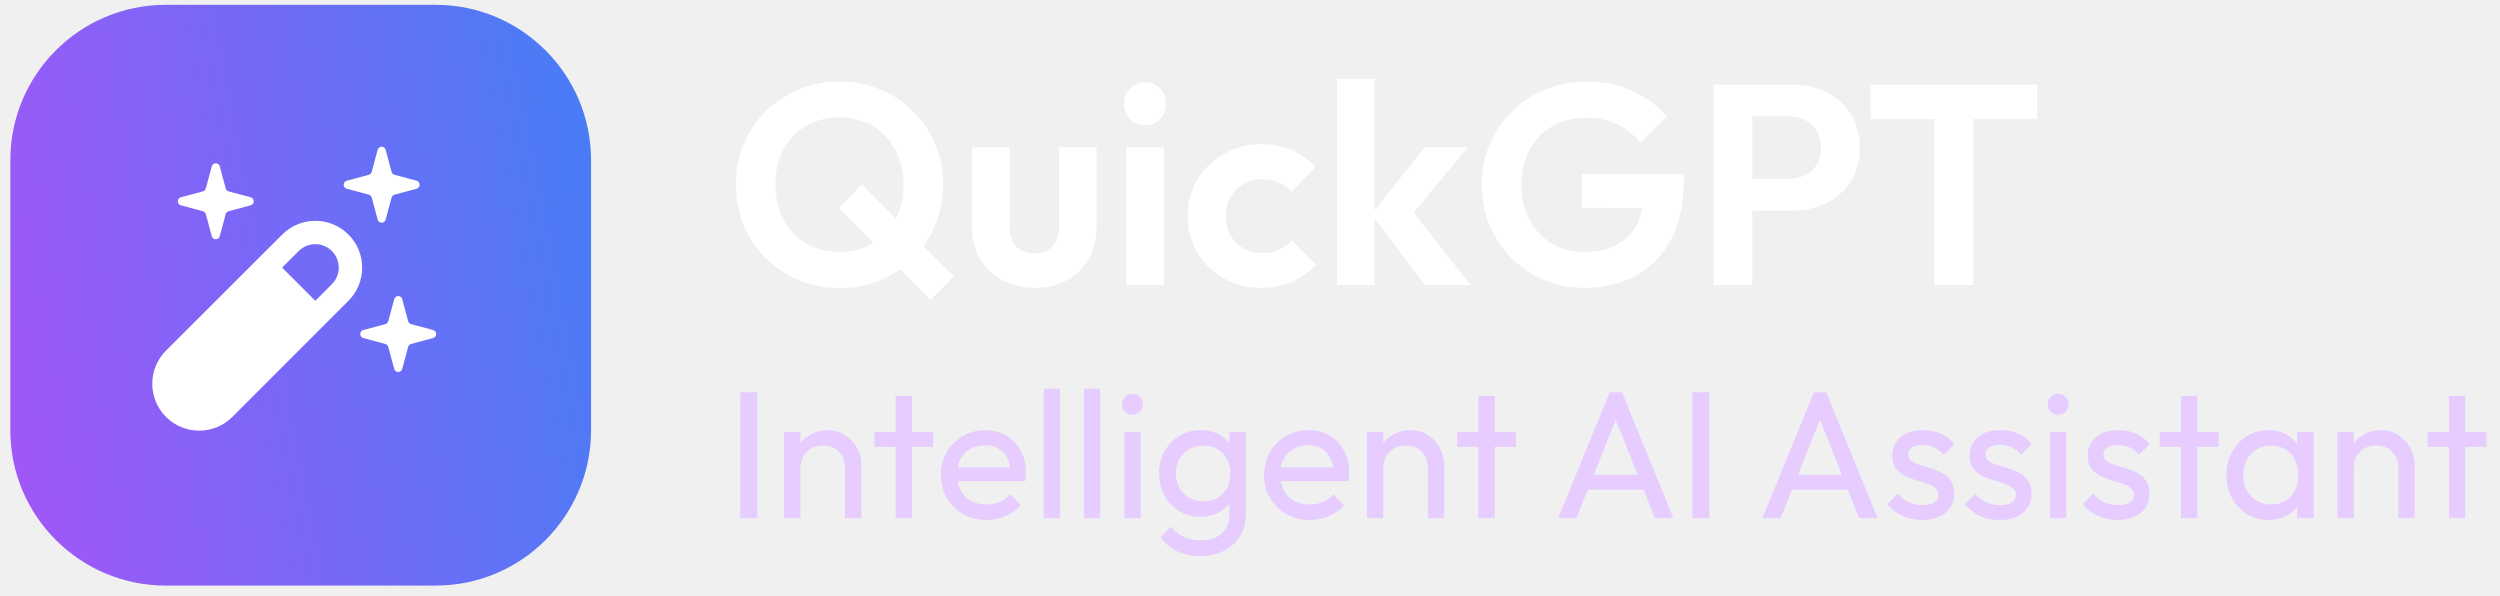
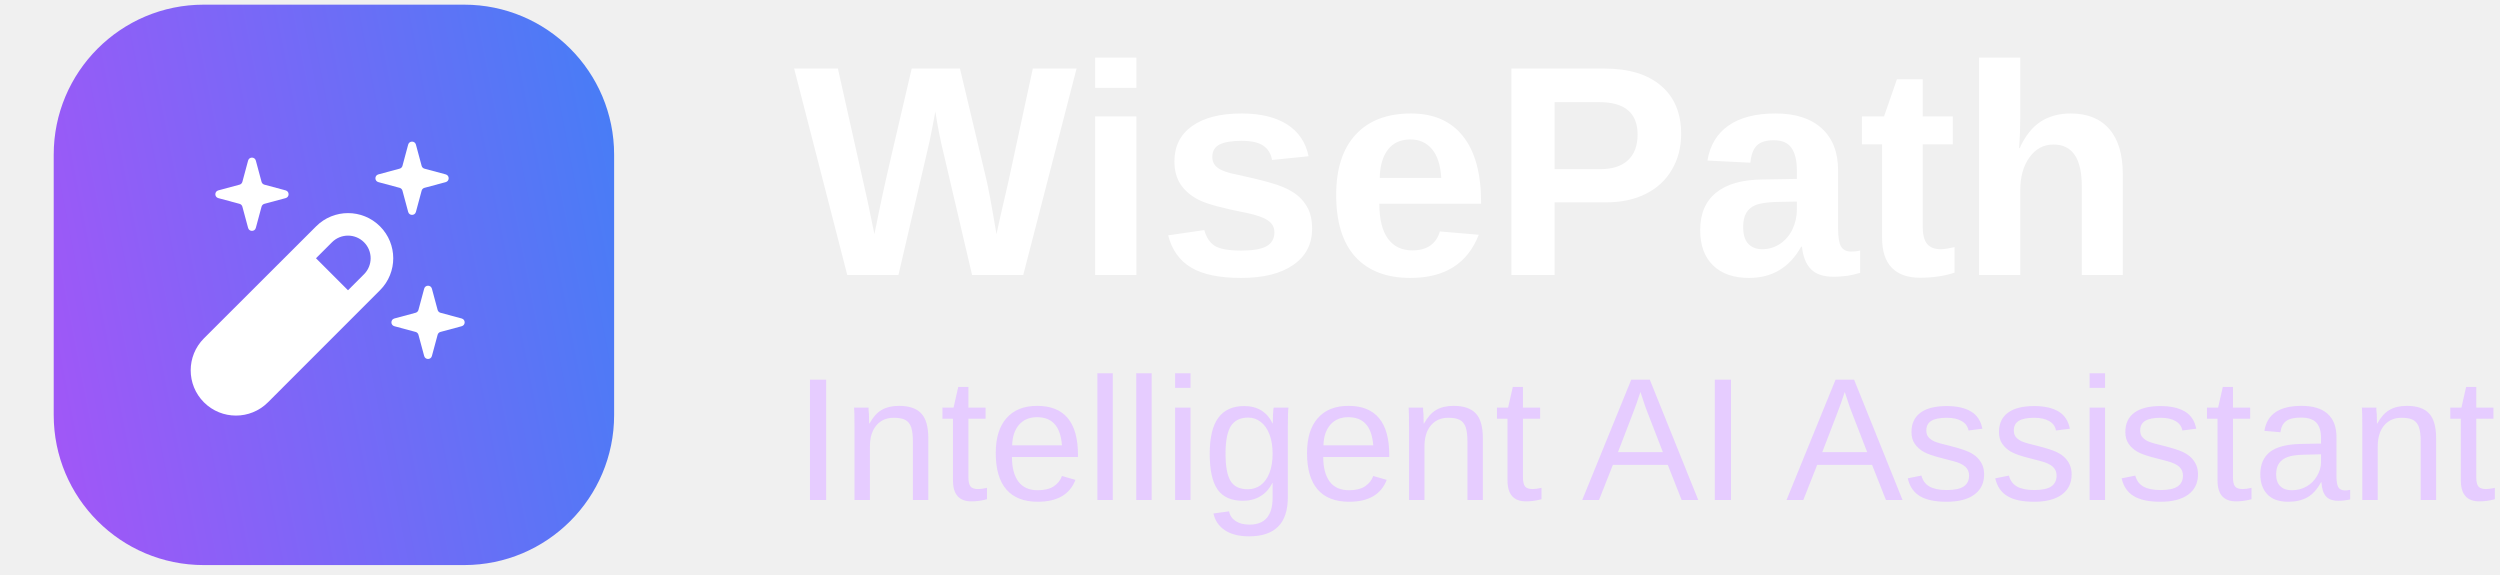
- <svg xmlns="http://www.w3.org/2000/svg" width="193" height="46" viewBox="0 0 193 46" fill="none">
-   <path d="M64.844 22.242C63.715 22.242 62.659 22.037 61.676 21.626C60.708 21.215 59.857 20.651 59.124 19.932C58.391 19.199 57.819 18.348 57.408 17.38C57.012 16.397 56.814 15.349 56.814 14.234C56.814 13.119 57.012 12.085 57.408 11.132C57.819 10.164 58.383 9.321 59.102 8.602C59.835 7.869 60.686 7.304 61.654 6.908C62.622 6.497 63.671 6.292 64.8 6.292C65.929 6.292 66.978 6.497 67.946 6.908C68.914 7.304 69.765 7.869 70.498 8.602C71.231 9.321 71.796 10.164 72.192 11.132C72.603 12.1 72.808 13.141 72.808 14.256C72.808 15.371 72.603 16.412 72.192 17.38C71.796 18.348 71.231 19.199 70.498 19.932C69.779 20.651 68.936 21.215 67.968 21.626C67 22.037 65.959 22.242 64.844 22.242ZM71.818 23.144L64.734 16.06L66.538 14.234L73.644 21.34L71.818 23.144ZM64.8 19.448C65.783 19.448 66.641 19.228 67.374 18.788C68.122 18.348 68.701 17.739 69.112 16.962C69.537 16.185 69.75 15.275 69.75 14.234C69.75 13.471 69.625 12.775 69.376 12.144C69.141 11.513 68.804 10.971 68.364 10.516C67.924 10.047 67.403 9.687 66.802 9.438C66.201 9.189 65.533 9.064 64.8 9.064C63.832 9.064 62.974 9.284 62.226 9.724C61.493 10.149 60.913 10.751 60.488 11.528C60.077 12.305 59.872 13.207 59.872 14.234C59.872 15.011 59.989 15.723 60.224 16.368C60.473 17.013 60.811 17.563 61.236 18.018C61.676 18.473 62.197 18.825 62.798 19.074C63.414 19.323 64.081 19.448 64.8 19.448ZM79.855 22.22C78.916 22.22 78.08 22.022 77.347 21.626C76.628 21.23 76.064 20.68 75.653 19.976C75.242 19.272 75.037 18.458 75.037 17.534V11.374H77.941V17.468C77.941 17.908 78.014 18.289 78.161 18.612C78.308 18.92 78.528 19.155 78.821 19.316C79.114 19.477 79.459 19.558 79.855 19.558C80.456 19.558 80.925 19.375 81.263 19.008C81.6 18.641 81.769 18.128 81.769 17.468V11.374H84.651V17.534C84.651 18.473 84.445 19.294 84.035 19.998C83.639 20.702 83.074 21.252 82.341 21.648C81.622 22.029 80.793 22.22 79.855 22.22ZM86.946 22V11.374H89.85V22L86.946 22ZM88.398 9.658C87.929 9.658 87.54 9.504 87.232 9.196C86.924 8.873 86.77 8.477 86.77 8.008C86.77 7.553 86.924 7.165 87.232 6.842C87.54 6.519 87.929 6.358 88.398 6.358C88.882 6.358 89.271 6.519 89.564 6.842C89.872 7.165 90.026 7.553 90.026 8.008C90.026 8.477 89.872 8.873 89.564 9.196C89.271 9.504 88.882 9.658 88.398 9.658ZM97.419 22.22C96.334 22.22 95.358 21.978 94.493 21.494C93.628 21.01 92.946 20.35 92.447 19.514C91.948 18.678 91.699 17.739 91.699 16.698C91.699 15.642 91.948 14.696 92.447 13.86C92.946 13.024 93.628 12.364 94.493 11.88C95.373 11.381 96.348 11.132 97.419 11.132C98.255 11.132 99.025 11.286 99.729 11.594C100.433 11.902 101.042 12.342 101.555 12.914L99.707 14.784C99.428 14.476 99.091 14.241 98.695 14.08C98.314 13.919 97.888 13.838 97.419 13.838C96.891 13.838 96.414 13.963 95.989 14.212C95.578 14.447 95.248 14.777 94.999 15.202C94.764 15.613 94.647 16.104 94.647 16.676C94.647 17.233 94.764 17.732 94.999 18.172C95.248 18.597 95.578 18.935 95.989 19.184C96.414 19.419 96.891 19.536 97.419 19.536C97.903 19.536 98.336 19.455 98.717 19.294C99.113 19.118 99.45 18.869 99.729 18.546L101.599 20.416C101.056 21.003 100.433 21.45 99.729 21.758C99.025 22.066 98.255 22.22 97.419 22.22ZM110.007 22L105.893 16.522L109.985 11.374H113.307L108.511 17.182L108.621 15.774L113.527 22H110.007ZM103.231 22V6.094H106.113V22H103.231ZM122.312 22.22C121.212 22.22 120.178 22.022 119.21 21.626C118.257 21.215 117.413 20.643 116.68 19.91C115.961 19.177 115.397 18.333 114.986 17.38C114.59 16.412 114.392 15.371 114.392 14.256C114.392 13.127 114.597 12.085 115.008 11.132C115.419 10.164 115.991 9.321 116.724 8.602C117.457 7.869 118.315 7.304 119.298 6.908C120.281 6.497 121.344 6.292 122.488 6.292C123.764 6.292 124.937 6.534 126.008 7.018C127.079 7.487 127.966 8.155 128.67 9.02L126.646 11.044C126.162 10.413 125.561 9.929 124.842 9.592C124.123 9.255 123.331 9.086 122.466 9.086C121.483 9.086 120.611 9.306 119.848 9.746C119.1 10.171 118.513 10.773 118.088 11.55C117.663 12.313 117.45 13.207 117.45 14.234C117.45 15.261 117.655 16.17 118.066 16.962C118.491 17.739 119.063 18.348 119.782 18.788C120.515 19.228 121.351 19.448 122.29 19.448C123.258 19.448 124.087 19.272 124.776 18.92C125.465 18.553 125.993 18.025 126.36 17.336C126.727 16.632 126.91 15.774 126.91 14.762L128.868 16.104L122.114 16.038V13.442H129.99V13.86C129.99 15.708 129.66 17.255 129 18.502C128.34 19.734 127.431 20.665 126.272 21.296C125.128 21.912 123.808 22.22 122.312 22.22ZM134.485 16.258V13.816L138.071 13.816C138.541 13.816 138.966 13.721 139.347 13.53C139.729 13.339 140.029 13.068 140.249 12.716C140.469 12.349 140.579 11.909 140.579 11.396C140.579 10.897 140.469 10.465 140.249 10.098C140.029 9.731 139.729 9.453 139.347 9.262C138.966 9.071 138.541 8.976 138.071 8.976L134.485 8.976V6.534H138.379C139.362 6.534 140.242 6.732 141.019 7.128C141.811 7.524 142.435 8.089 142.889 8.822C143.344 9.541 143.571 10.399 143.571 11.396C143.571 12.393 143.344 13.259 142.889 13.992C142.435 14.711 141.811 15.268 141.019 15.664C140.242 16.06 139.362 16.258 138.379 16.258H134.485ZM132.285 22V6.534H135.277V22H132.285ZM149.326 22V6.864H152.34V22L149.326 22ZM144.398 9.196V6.534H157.268V9.196H144.398Z" fill="white" />
-   <path d="M57.148 40V30.284H58.464V40H57.148ZM65.237 40V36.122C65.237 35.618 65.079 35.203 64.761 34.876C64.444 34.549 64.033 34.386 63.529 34.386C63.193 34.386 62.895 34.461 62.633 34.61C62.372 34.759 62.167 34.965 62.017 35.226C61.868 35.487 61.793 35.786 61.793 36.122L61.275 35.828C61.275 35.324 61.387 34.876 61.611 34.484C61.835 34.092 62.148 33.784 62.549 33.56C62.951 33.327 63.403 33.21 63.907 33.21C64.411 33.21 64.855 33.336 65.237 33.588C65.629 33.84 65.937 34.171 66.161 34.582C66.385 34.983 66.497 35.413 66.497 35.87V40H65.237ZM60.533 40V33.35H61.793V40H60.533ZM69.143 40V30.564H70.403V40H69.143ZM67.505 34.498V33.35H72.041V34.498H67.505ZM76.15 40.14C75.488 40.14 74.891 39.991 74.359 39.692C73.826 39.384 73.406 38.969 73.099 38.446C72.79 37.923 72.636 37.331 72.636 36.668C72.636 36.015 72.786 35.427 73.085 34.904C73.392 34.381 73.803 33.971 74.317 33.672C74.839 33.364 75.422 33.21 76.067 33.21C76.683 33.21 77.224 33.35 77.691 33.63C78.166 33.91 78.535 34.297 78.796 34.792C79.067 35.287 79.203 35.847 79.203 36.472C79.203 36.565 79.198 36.668 79.189 36.78C79.179 36.883 79.16 37.004 79.132 37.144H73.519V36.094H78.46L77.999 36.5C77.999 36.052 77.919 35.674 77.76 35.366C77.602 35.049 77.378 34.806 77.088 34.638C76.799 34.461 76.449 34.372 76.038 34.372C75.609 34.372 75.231 34.465 74.904 34.652C74.578 34.839 74.326 35.1 74.148 35.436C73.971 35.772 73.882 36.169 73.882 36.626C73.882 37.093 73.976 37.503 74.162 37.858C74.349 38.203 74.615 38.474 74.96 38.67C75.306 38.857 75.703 38.95 76.15 38.95C76.524 38.95 76.865 38.885 77.172 38.754C77.49 38.623 77.76 38.427 77.984 38.166L78.796 38.992C78.479 39.365 78.087 39.65 77.621 39.846C77.163 40.042 76.673 40.14 76.15 40.14ZM80.576 40V30.004H81.836V40H80.576ZM83.68 40V30.004H84.94V40H83.68ZM86.797 40V33.35H88.057V40H86.797ZM87.427 32.02C87.194 32.02 87.003 31.945 86.853 31.796C86.704 31.637 86.629 31.441 86.629 31.208C86.629 30.984 86.704 30.797 86.853 30.648C87.003 30.489 87.194 30.41 87.427 30.41C87.661 30.41 87.852 30.489 88.001 30.648C88.151 30.797 88.225 30.984 88.225 31.208C88.225 31.441 88.151 31.637 88.001 31.796C87.852 31.945 87.661 32.02 87.427 32.02ZM92.672 42.926C91.991 42.926 91.384 42.8 90.852 42.548C90.33 42.296 89.91 41.941 89.592 41.484L90.404 40.658C90.675 41.003 90.997 41.265 91.37 41.442C91.744 41.629 92.187 41.722 92.7 41.722C93.382 41.722 93.918 41.54 94.31 41.176C94.712 40.821 94.912 40.341 94.912 39.734V38.082L95.136 36.584L94.912 35.1V33.35H96.172V39.734C96.172 40.369 96.023 40.924 95.724 41.4C95.435 41.876 95.024 42.249 94.492 42.52C93.97 42.791 93.363 42.926 92.672 42.926ZM92.672 39.888C92.066 39.888 91.52 39.743 91.034 39.454C90.558 39.165 90.18 38.768 89.9 38.264C89.62 37.751 89.48 37.177 89.48 36.542C89.48 35.907 89.62 35.343 89.9 34.848C90.18 34.344 90.558 33.947 91.034 33.658C91.52 33.359 92.066 33.21 92.672 33.21C93.195 33.21 93.657 33.313 94.058 33.518C94.46 33.723 94.777 34.013 95.01 34.386C95.253 34.75 95.384 35.179 95.402 35.674V37.438C95.374 37.923 95.239 38.353 94.996 38.726C94.763 39.09 94.446 39.375 94.044 39.58C93.643 39.785 93.186 39.888 92.672 39.888ZM92.924 38.698C93.335 38.698 93.694 38.609 94.002 38.432C94.32 38.255 94.562 38.007 94.73 37.69C94.898 37.363 94.982 36.985 94.982 36.556C94.982 36.127 94.894 35.753 94.716 35.436C94.548 35.109 94.31 34.857 94.002 34.68C93.694 34.493 93.33 34.4 92.91 34.4C92.49 34.4 92.122 34.493 91.804 34.68C91.487 34.857 91.235 35.109 91.048 35.436C90.871 35.753 90.782 36.122 90.782 36.542C90.782 36.962 90.871 37.335 91.048 37.662C91.235 37.989 91.487 38.245 91.804 38.432C92.131 38.609 92.504 38.698 92.924 38.698ZM101.102 40.14C100.439 40.14 99.842 39.991 99.31 39.692C98.778 39.384 98.358 38.969 98.05 38.446C97.742 37.923 97.588 37.331 97.588 36.668C97.588 36.015 97.737 35.427 98.036 34.904C98.344 34.381 98.754 33.971 99.268 33.672C99.79 33.364 100.374 33.21 101.018 33.21C101.634 33.21 102.175 33.35 102.642 33.63C103.118 33.91 103.486 34.297 103.748 34.792C104.018 35.287 104.154 35.847 104.154 36.472C104.154 36.565 104.149 36.668 104.14 36.78C104.13 36.883 104.112 37.004 104.084 37.144H98.47V36.094H103.412L102.95 36.5C102.95 36.052 102.87 35.674 102.712 35.366C102.553 35.049 102.329 34.806 102.04 34.638C101.75 34.461 101.4 34.372 100.99 34.372C100.56 34.372 100.182 34.465 99.856 34.652C99.529 34.839 99.277 35.1 99.1 35.436C98.922 35.772 98.834 36.169 98.834 36.626C98.834 37.093 98.927 37.503 99.114 37.858C99.3 38.203 99.566 38.474 99.912 38.67C100.257 38.857 100.654 38.95 101.102 38.95C101.475 38.95 101.816 38.885 102.124 38.754C102.441 38.623 102.712 38.427 102.936 38.166L103.748 38.992C103.43 39.365 103.038 39.65 102.572 39.846C102.114 40.042 101.624 40.14 101.102 40.14ZM110.232 40V36.122C110.232 35.618 110.073 35.203 109.756 34.876C109.438 34.549 109.028 34.386 108.524 34.386C108.188 34.386 107.889 34.461 107.628 34.61C107.366 34.759 107.161 34.965 107.012 35.226C106.862 35.487 106.788 35.786 106.788 36.122L106.27 35.828C106.27 35.324 106.382 34.876 106.606 34.484C106.83 34.092 107.142 33.784 107.544 33.56C107.945 33.327 108.398 33.21 108.902 33.21C109.406 33.21 109.849 33.336 110.232 33.588C110.624 33.84 110.932 34.171 111.156 34.582C111.38 34.983 111.492 35.413 111.492 35.87V40H110.232ZM105.528 40V33.35H106.788V40H105.528ZM114.137 40V30.564H115.397V40H114.137ZM112.499 34.498V33.35H117.035V34.498H112.499ZM120.295 40L124.271 30.284H125.223L129.185 40H127.757L124.495 31.782H124.985L121.695 40H120.295ZM122.185 37.802V36.654H127.295V37.802H122.185ZM130.648 40V30.284H131.964V40H130.648ZM136.059 40L140.035 30.284H140.987L144.949 40H143.521L140.259 31.782H140.749L137.459 40H136.059ZM137.949 37.802V36.654H143.059V37.802H137.949ZM148.411 40.14C148.038 40.14 147.683 40.093 147.347 40C147.02 39.897 146.717 39.757 146.437 39.58C146.157 39.393 145.914 39.174 145.709 38.922L146.521 38.11C146.764 38.409 147.044 38.633 147.361 38.782C147.678 38.922 148.033 38.992 148.425 38.992C148.817 38.992 149.12 38.927 149.335 38.796C149.55 38.656 149.657 38.465 149.657 38.222C149.657 37.979 149.568 37.793 149.391 37.662C149.223 37.522 149.004 37.41 148.733 37.326C148.462 37.233 148.173 37.144 147.865 37.06C147.566 36.967 147.282 36.85 147.011 36.71C146.74 36.57 146.516 36.379 146.339 36.136C146.171 35.893 146.087 35.571 146.087 35.17C146.087 34.769 146.185 34.423 146.381 34.134C146.577 33.835 146.848 33.607 147.193 33.448C147.548 33.289 147.972 33.21 148.467 33.21C148.99 33.21 149.452 33.303 149.853 33.49C150.264 33.667 150.6 33.938 150.861 34.302L150.049 35.114C149.862 34.871 149.629 34.685 149.349 34.554C149.078 34.423 148.77 34.358 148.425 34.358C148.061 34.358 147.781 34.423 147.585 34.554C147.398 34.675 147.305 34.848 147.305 35.072C147.305 35.296 147.389 35.469 147.557 35.59C147.725 35.711 147.944 35.814 148.215 35.898C148.495 35.982 148.784 36.071 149.083 36.164C149.382 36.248 149.666 36.365 149.937 36.514C150.208 36.663 150.427 36.864 150.595 37.116C150.772 37.368 150.861 37.699 150.861 38.11C150.861 38.735 150.637 39.23 150.189 39.594C149.75 39.958 149.158 40.14 148.411 40.14ZM154.386 40.14C154.012 40.14 153.658 40.093 153.322 40C152.995 39.897 152.692 39.757 152.412 39.58C152.132 39.393 151.889 39.174 151.684 38.922L152.496 38.11C152.738 38.409 153.018 38.633 153.336 38.782C153.653 38.922 154.008 38.992 154.4 38.992C154.792 38.992 155.095 38.927 155.31 38.796C155.524 38.656 155.632 38.465 155.632 38.222C155.632 37.979 155.543 37.793 155.366 37.662C155.198 37.522 154.978 37.41 154.708 37.326C154.437 37.233 154.148 37.144 153.84 37.06C153.541 36.967 153.256 36.85 152.986 36.71C152.715 36.57 152.491 36.379 152.314 36.136C152.146 35.893 152.062 35.571 152.062 35.17C152.062 34.769 152.16 34.423 152.356 34.134C152.552 33.835 152.822 33.607 153.168 33.448C153.522 33.289 153.947 33.21 154.442 33.21C154.964 33.21 155.426 33.303 155.828 33.49C156.238 33.667 156.574 33.938 156.836 34.302L156.024 35.114C155.837 34.871 155.604 34.685 155.324 34.554C155.053 34.423 154.745 34.358 154.4 34.358C154.036 34.358 153.756 34.423 153.56 34.554C153.373 34.675 153.28 34.848 153.28 35.072C153.28 35.296 153.364 35.469 153.532 35.59C153.7 35.711 153.919 35.814 154.19 35.898C154.47 35.982 154.759 36.071 155.058 36.164C155.356 36.248 155.641 36.365 155.912 36.514C156.182 36.663 156.402 36.864 156.57 37.116C156.747 37.368 156.836 37.699 156.836 38.11C156.836 38.735 156.612 39.23 156.164 39.594C155.725 39.958 155.132 40.14 154.386 40.14ZM158.26 40V33.35H159.52V40H158.26ZM158.89 32.02C158.657 32.02 158.466 31.945 158.316 31.796C158.167 31.637 158.092 31.441 158.092 31.208C158.092 30.984 158.167 30.797 158.316 30.648C158.466 30.489 158.657 30.41 158.89 30.41C159.124 30.41 159.315 30.489 159.464 30.648C159.614 30.797 159.688 30.984 159.688 31.208C159.688 31.441 159.614 31.637 159.464 31.796C159.315 31.945 159.124 32.02 158.89 32.02ZM163.491 40.14C163.118 40.14 162.763 40.093 162.427 40C162.1 39.897 161.797 39.757 161.517 39.58C161.237 39.393 160.994 39.174 160.789 38.922L161.601 38.11C161.844 38.409 162.124 38.633 162.441 38.782C162.758 38.922 163.113 38.992 163.505 38.992C163.897 38.992 164.2 38.927 164.415 38.796C164.63 38.656 164.737 38.465 164.737 38.222C164.737 37.979 164.648 37.793 164.471 37.662C164.303 37.522 164.084 37.41 163.813 37.326C163.542 37.233 163.253 37.144 162.945 37.06C162.646 36.967 162.362 36.85 162.091 36.71C161.82 36.57 161.596 36.379 161.419 36.136C161.251 35.893 161.167 35.571 161.167 35.17C161.167 34.769 161.265 34.423 161.461 34.134C161.657 33.835 161.928 33.607 162.273 33.448C162.628 33.289 163.052 33.21 163.547 33.21C164.07 33.21 164.532 33.303 164.933 33.49C165.344 33.667 165.68 33.938 165.941 34.302L165.129 35.114C164.942 34.871 164.709 34.685 164.429 34.554C164.158 34.423 163.85 34.358 163.505 34.358C163.141 34.358 162.861 34.423 162.665 34.554C162.478 34.675 162.385 34.848 162.385 35.072C162.385 35.296 162.469 35.469 162.637 35.59C162.805 35.711 163.024 35.814 163.295 35.898C163.575 35.982 163.864 36.071 164.163 36.164C164.462 36.248 164.746 36.365 165.017 36.514C165.288 36.663 165.507 36.864 165.675 37.116C165.852 37.368 165.941 37.699 165.941 38.11C165.941 38.735 165.717 39.23 165.269 39.594C164.83 39.958 164.238 40.14 163.491 40.14ZM168.374 40V30.564H169.634V40H168.374ZM166.736 34.498V33.35H171.272V34.498H166.736ZM175.129 40.14C174.522 40.14 173.972 39.991 173.477 39.692C172.982 39.384 172.59 38.969 172.301 38.446C172.021 37.923 171.881 37.335 171.881 36.682C171.881 36.029 172.021 35.441 172.301 34.918C172.59 34.395 172.978 33.98 173.463 33.672C173.958 33.364 174.513 33.21 175.129 33.21C175.633 33.21 176.081 33.317 176.473 33.532C176.874 33.737 177.196 34.027 177.439 34.4C177.682 34.764 177.817 35.189 177.845 35.674V37.676C177.817 38.152 177.682 38.577 177.439 38.95C177.206 39.323 176.888 39.617 176.487 39.832C176.095 40.037 175.642 40.14 175.129 40.14ZM175.339 38.95C175.964 38.95 176.468 38.74 176.851 38.32C177.234 37.891 177.425 37.345 177.425 36.682C177.425 36.225 177.336 35.828 177.159 35.492C176.991 35.147 176.748 34.881 176.431 34.694C176.114 34.498 175.745 34.4 175.325 34.4C174.905 34.4 174.532 34.498 174.205 34.694C173.888 34.89 173.636 35.161 173.449 35.506C173.272 35.842 173.183 36.229 173.183 36.668C173.183 37.116 173.272 37.513 173.449 37.858C173.636 38.194 173.892 38.46 174.219 38.656C174.546 38.852 174.919 38.95 175.339 38.95ZM177.341 40V38.208L177.579 36.584L177.341 34.974V33.35H178.615V40H177.341ZM185.153 40V36.122C185.153 35.618 184.995 35.203 184.677 34.876C184.36 34.549 183.949 34.386 183.445 34.386C183.109 34.386 182.811 34.461 182.549 34.61C182.288 34.759 182.083 34.965 181.933 35.226C181.784 35.487 181.709 35.786 181.709 36.122L181.191 35.828C181.191 35.324 181.303 34.876 181.527 34.484C181.751 34.092 182.064 33.784 182.465 33.56C182.867 33.327 183.319 33.21 183.823 33.21C184.327 33.21 184.771 33.336 185.153 33.588C185.545 33.84 185.853 34.171 186.077 34.582C186.301 34.983 186.413 35.413 186.413 35.87V40H185.153ZM180.449 40V33.35H181.709V40H180.449ZM189.059 40V30.564H190.319V40H189.059ZM187.421 34.498V33.35H191.957V34.498H187.421Z" fill="#E6CCFF" />
-   <rect x="0.797" y="0.373" width="44.833" height="44.833" rx="12" fill="url(#paint0_linear_8961_4661)" />
+ <svg xmlns="http://www.w3.org/2000/svg" width="200" height="46" viewBox="0 0 193 46" fill="none">
+   <text x="60" y="22" fill="white" font-size="24" font-family="Arial, sans-serif" font-weight="600">
+     WisePath
+   </text>
+   <text x="60" y="40" fill="#E6CCFF" font-size="14" font-family="Arial, sans-serif">
+     Intelligent AI Assistant
+   </text>
+   <rect x="0.797" y="0.373" width="44.833" height="44.833" rx="12" fill="url(#paint0_linear)" />
  <path fill-rule="evenodd" clip-rule="evenodd" d="M17.936 32.186L26.901 23.218C28.315 21.804 28.312 19.511 26.894 18.101C25.482 16.696 23.201 16.698 21.792 18.105L12.818 27.065C11.402 28.478 11.402 30.772 12.816 32.187C14.23 33.6 16.523 33.6 17.936 32.186ZM21.779 20.661L24.34 23.222L25.621 21.941C26.328 21.234 26.328 20.087 25.621 19.38C24.914 18.673 23.767 18.673 23.06 19.38L21.779 20.661Z" fill="white" />
  <path d="M16.348 12.846C16.433 12.53 16.881 12.53 16.966 12.846L17.424 14.547C17.454 14.657 17.54 14.743 17.65 14.773L19.351 15.231C19.666 15.316 19.666 15.764 19.351 15.849L17.65 16.307C17.54 16.337 17.454 16.423 17.424 16.533L16.966 18.233C16.881 18.549 16.433 18.549 16.348 18.233L15.89 16.533C15.86 16.423 15.774 16.337 15.664 16.307L13.963 15.849C13.648 15.764 13.648 15.316 13.963 15.231L15.664 14.773C15.774 14.743 15.86 14.657 15.89 14.547L16.348 12.846Z" fill="white" />
  <path d="M29.154 11.567C29.24 11.251 29.688 11.251 29.773 11.567L30.231 13.268C30.26 13.378 30.346 13.464 30.457 13.493L32.157 13.951C32.473 14.036 32.473 14.485 32.157 14.57L30.457 15.027C30.346 15.057 30.26 15.143 30.231 15.254L29.773 16.954C29.688 17.27 29.24 17.27 29.154 16.954L28.697 15.254C28.667 15.143 28.581 15.057 28.471 15.027L26.77 14.57C26.454 14.485 26.454 14.036 26.77 13.951L28.471 13.493C28.581 13.464 28.667 13.378 28.697 13.268L29.154 11.567Z" fill="white" />
  <path d="M30.434 23.094C30.519 22.778 30.967 22.778 31.052 23.094L31.51 24.795C31.54 24.905 31.626 24.991 31.736 25.021L33.437 25.479C33.752 25.564 33.752 26.012 33.437 26.097L31.736 26.555C31.626 26.584 31.54 26.671 31.51 26.781L31.052 28.481C30.967 28.797 30.519 28.797 30.434 28.481L29.976 26.781C29.946 26.671 29.86 26.584 29.75 26.555L28.049 26.097C27.733 26.012 27.733 25.564 28.049 25.479L29.75 25.021C29.86 24.991 29.946 24.905 29.976 24.795L30.434 23.094Z" fill="white" />
  <defs>
-     <linearGradient id="paint0_linear_8961_4661" x1="51.607" y1="16.812" x2="-2.192" y2="27.273" gradientUnits="userSpaceOnUse">
+     <linearGradient id="paint0_linear" x1="51.607" y1="16.812" x2="-2.192" y2="27.273" gradientUnits="userSpaceOnUse">
      <stop stop-color="#4080F6" />
      <stop offset="1" stop-color="#A356F7" />
    </linearGradient>
  </defs>
</svg>
